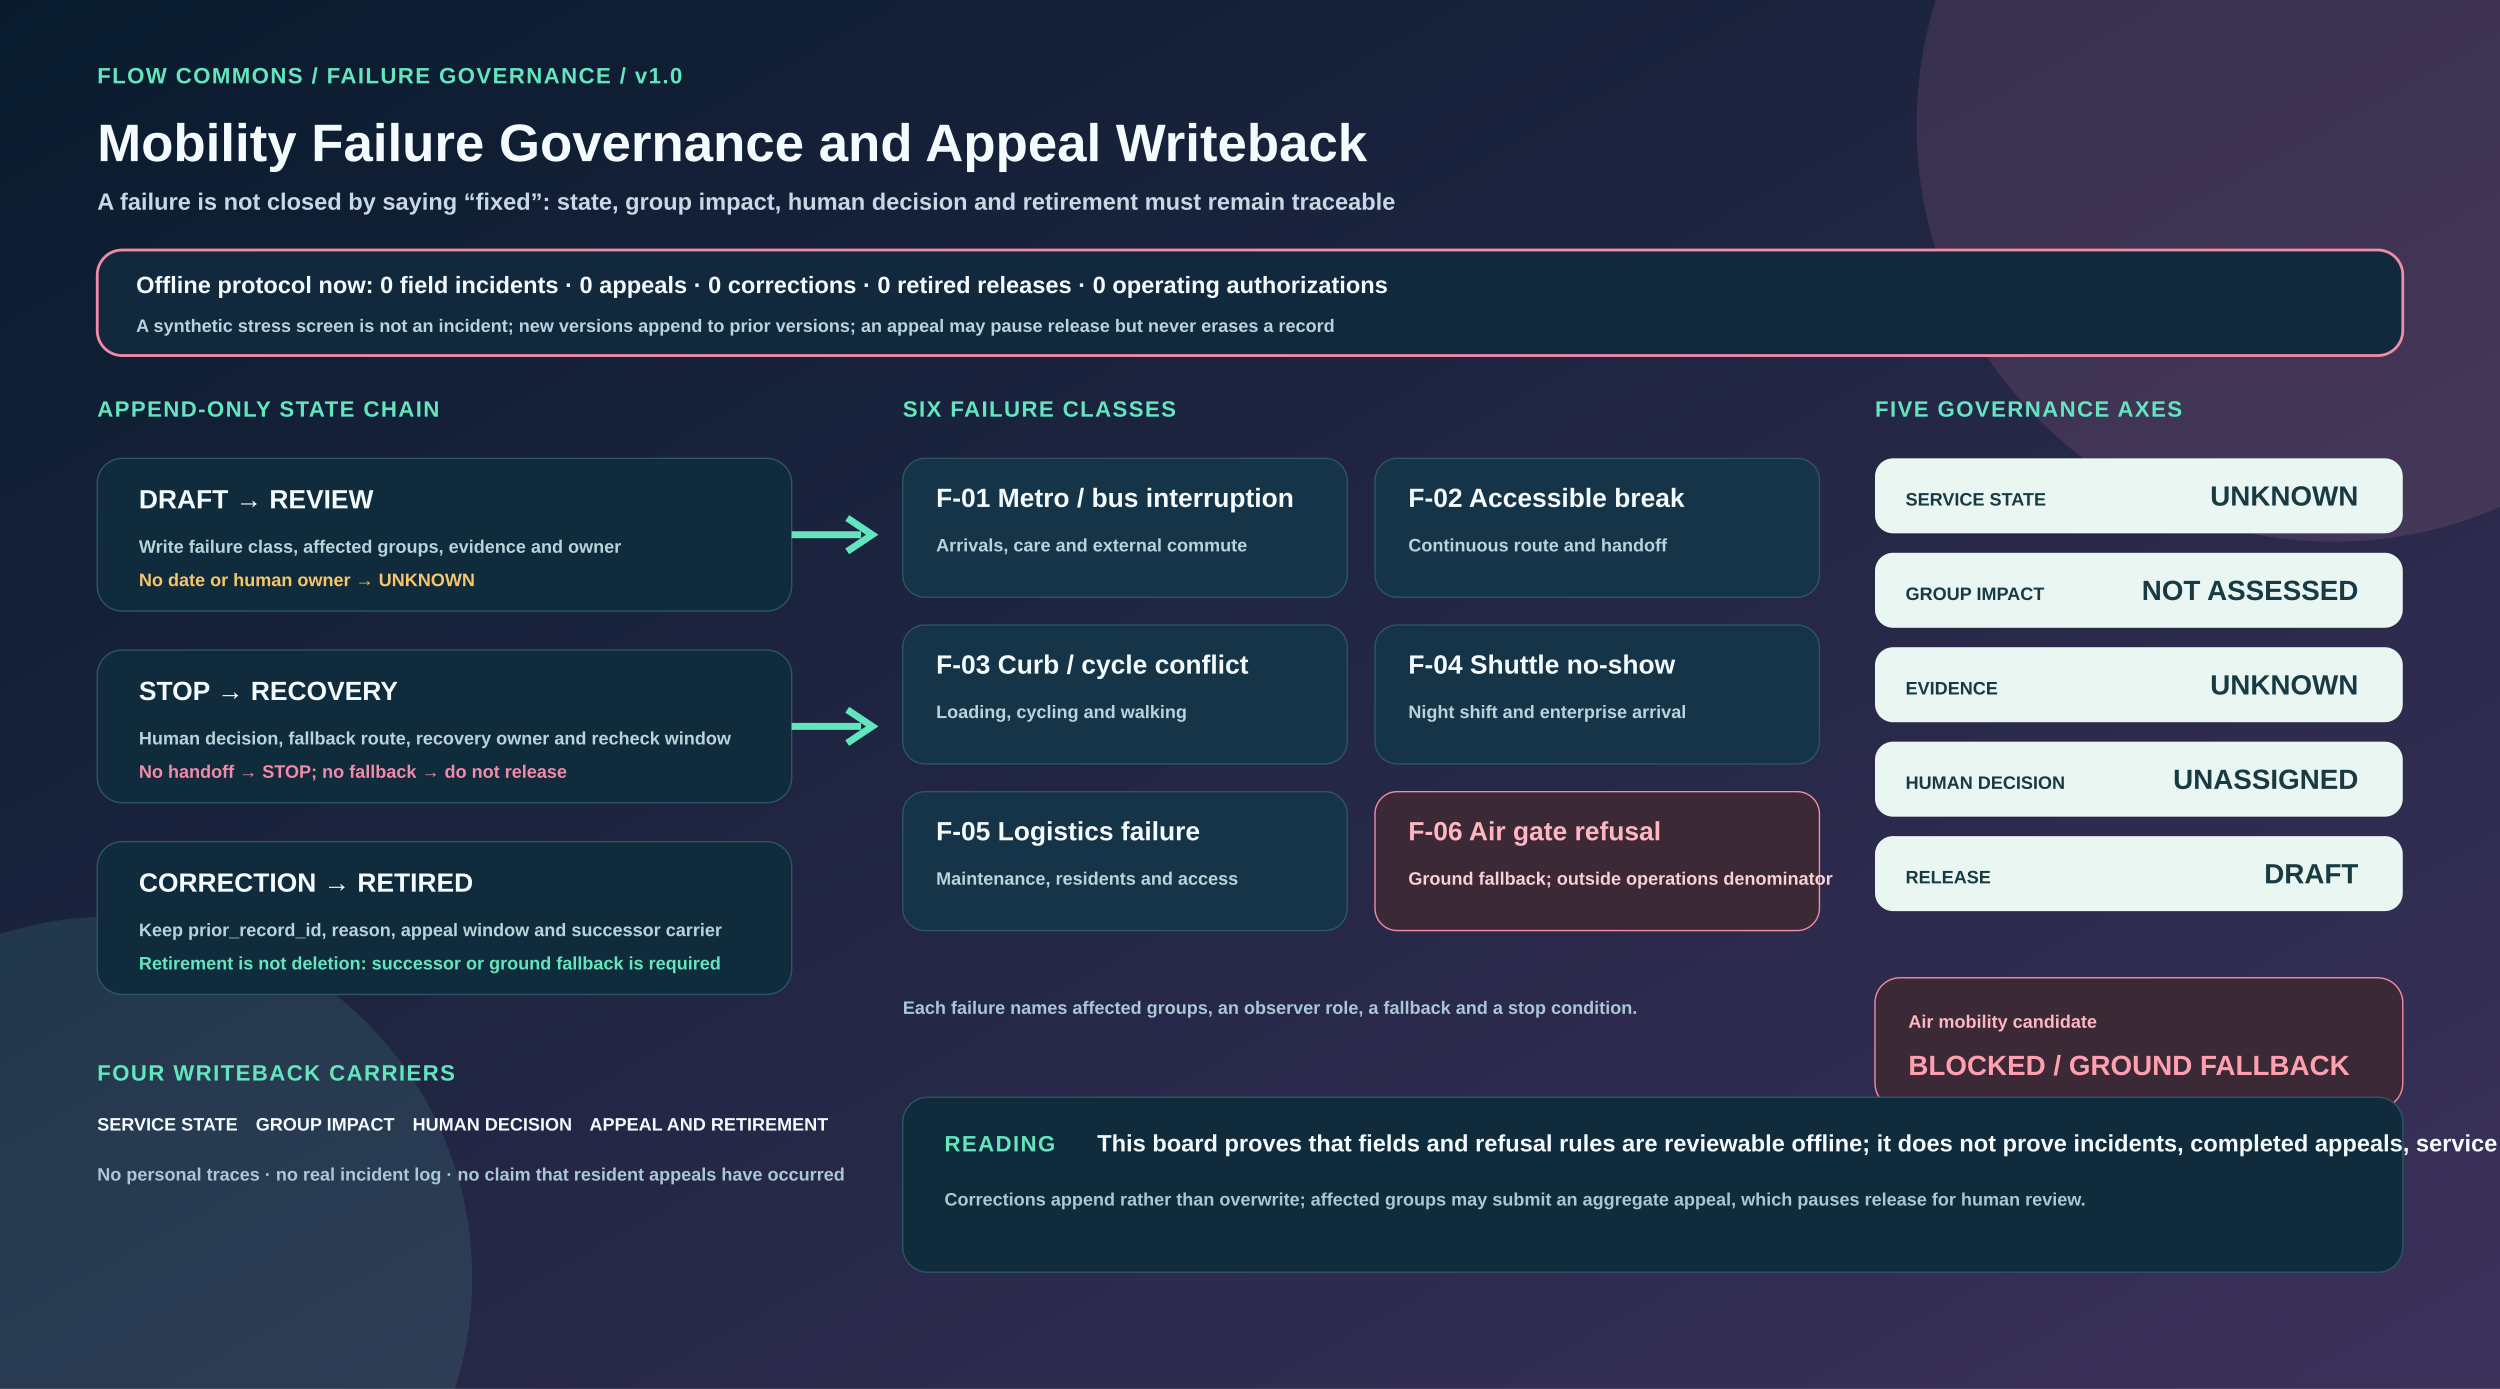
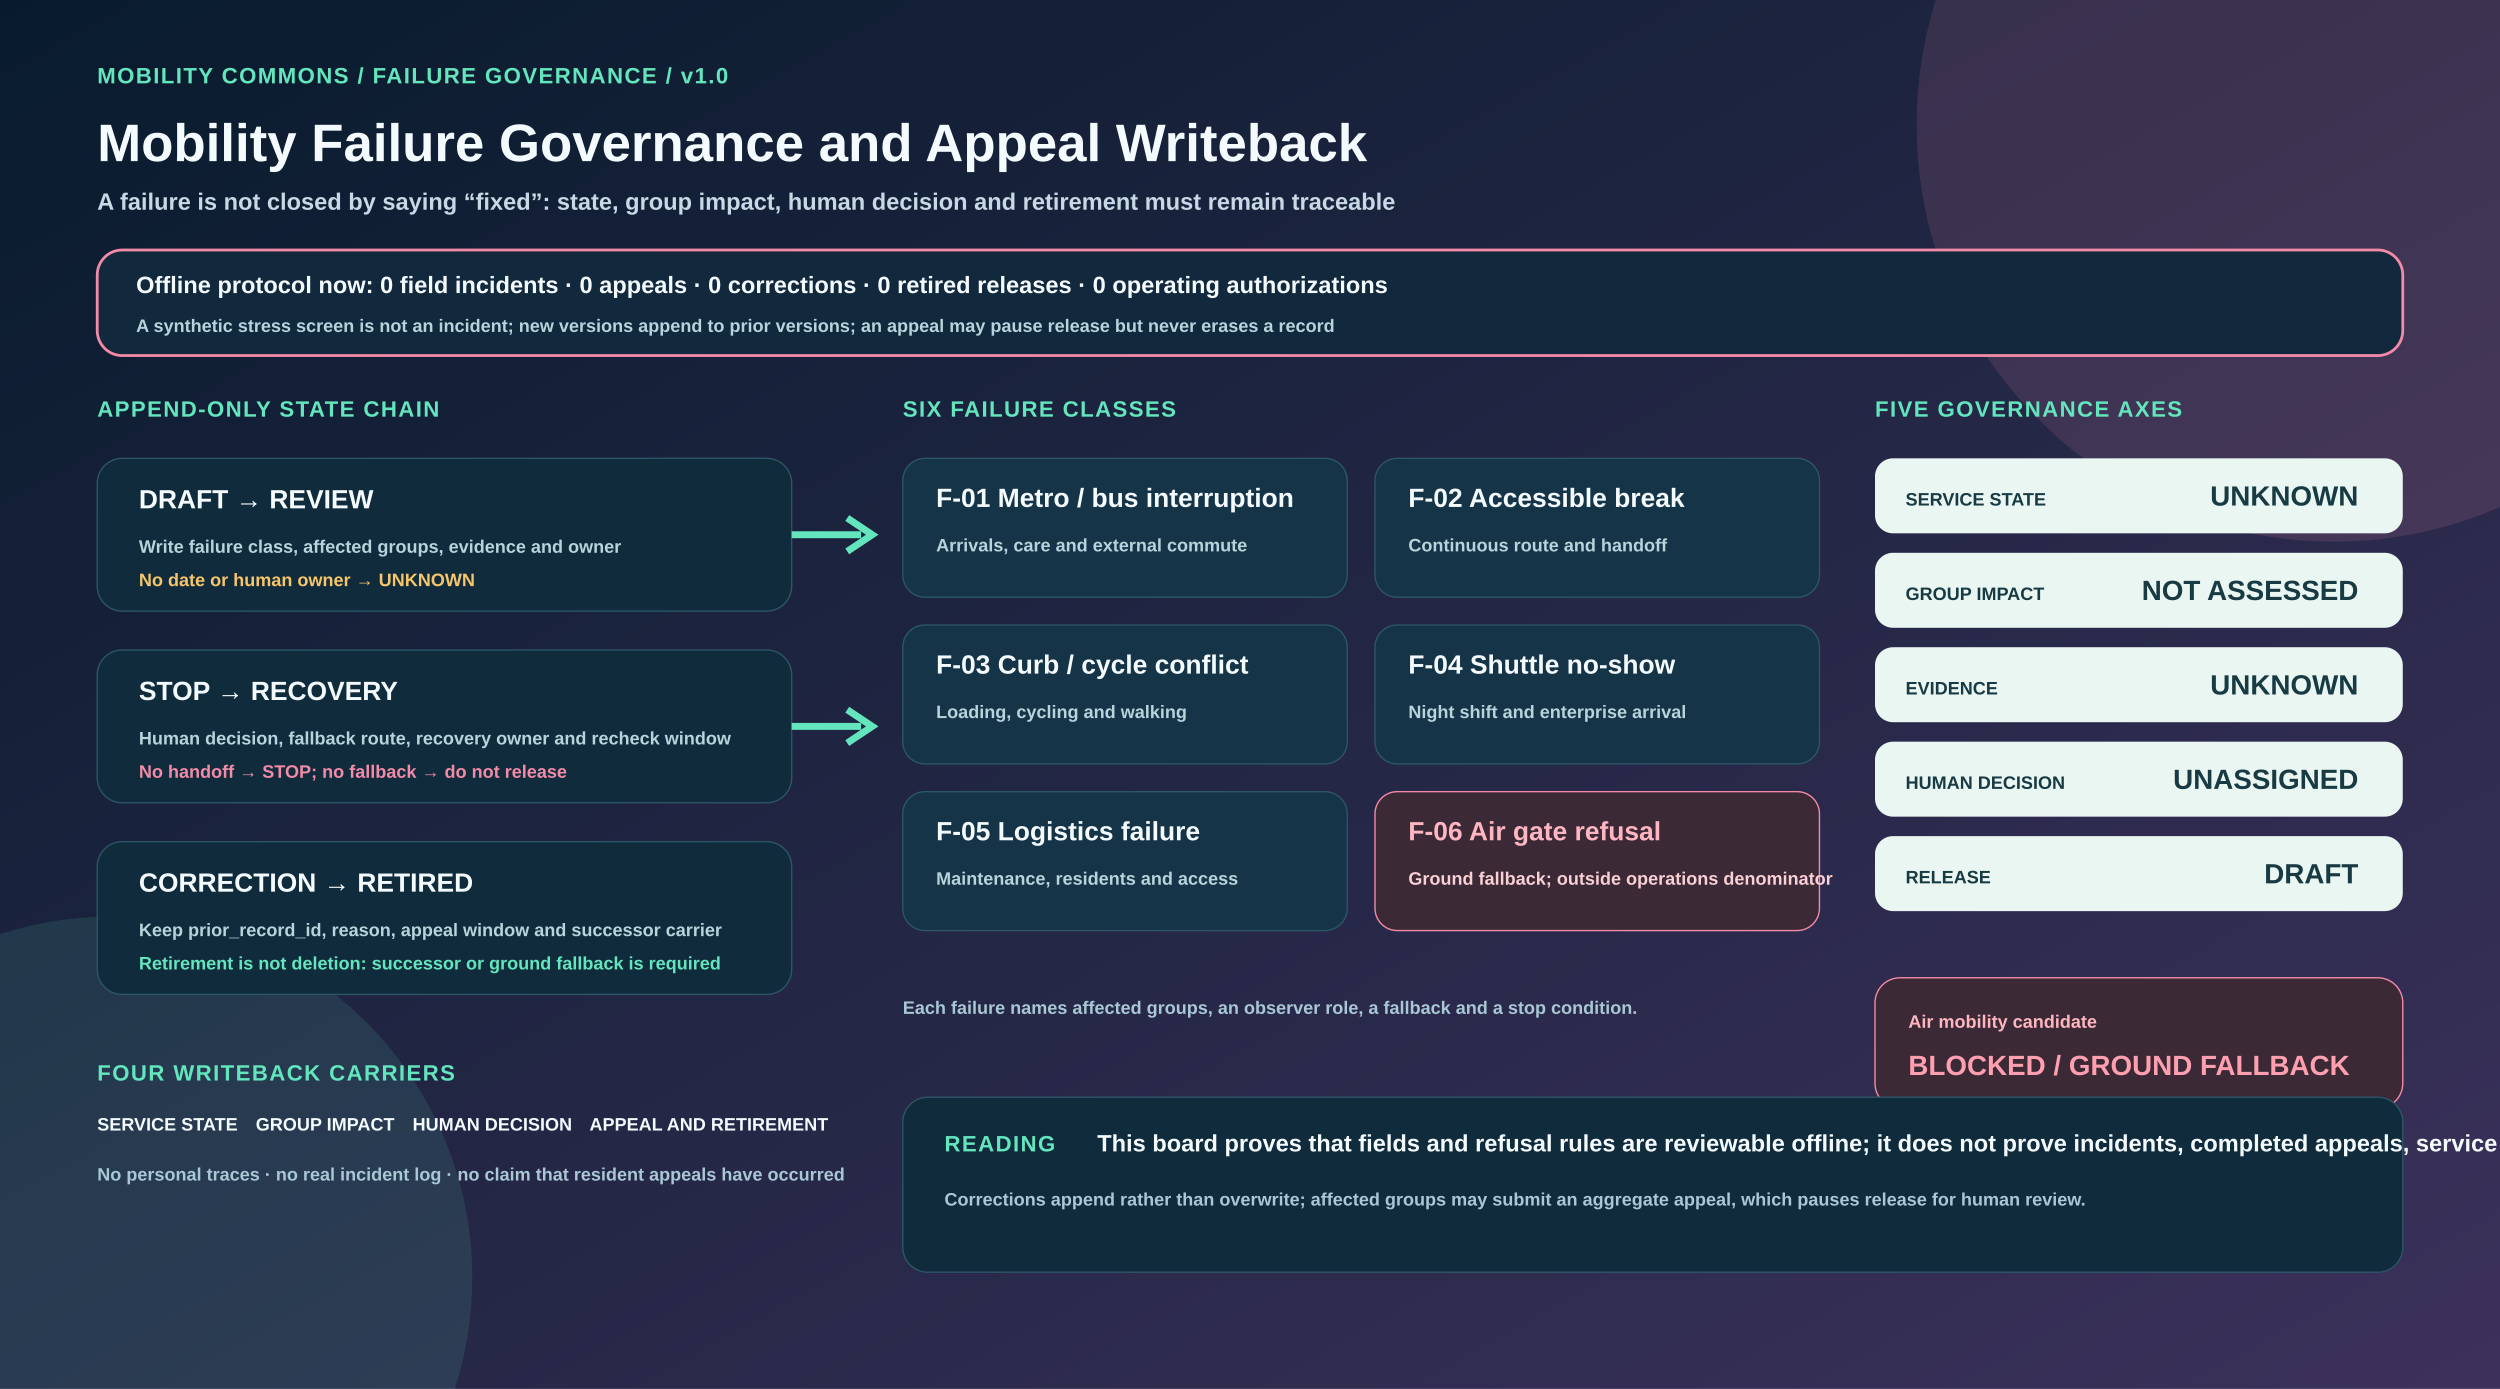
<svg xmlns="http://www.w3.org/2000/svg" width="1800" height="1000" viewBox="0 0 1800 1000" role="img" aria-labelledby="title desc">
  <defs>
    <linearGradient id="bg" x1="0" y1="0" x2="1" y2="1">
      <stop offset="0" stop-color="#081B2D" />
      <stop offset="1" stop-color="#3C315B" />
    </linearGradient>
    <style>.t{font:900 38px Arial,PingFang SC,sans-serif}.s{font:600 17px Arial,PingFang SC,sans-serif}.h{font:900 16px Arial,sans-serif;letter-spacing:1px}.r{font:850 19px Arial,PingFang SC,sans-serif}.sm{font:600 13px Arial,PingFang SC,sans-serif}.v{font:900 20px Arial,sans-serif}</style>
  </defs>
  <rect width="1800" height="1000" fill="url(#bg)" />
  <circle cx="1680" cy="90" r="300" fill="#F38BA8" opacity=".13" />
  <circle cx="80" cy="920" r="260" fill="#63E6BE" opacity=".11" />
-   <text x="70" y="60" class="h" fill="#63E6BE">FLOW COMMONS / FAILURE GOVERNANCE / v1.0</text>
+   <text x="70" y="60" class="h" fill="#63E6BE">MOBILITY COMMONS / FAILURE GOVERNANCE / v1.0</text>
  <text x="70" y="116" class="t" fill="#F4FBFF">Mobility Failure Governance and Appeal Writeback</text>
  <text x="70" y="151" class="s" fill="#C8D8E5">A failure is not closed by saying “fixed”: state, group impact, human decision and retirement must remain traceable</text>
  <rect x="70" y="180" width="1660" height="76" rx="18" fill="#12283C" stroke="#F38BA8" stroke-width="2" />
  <text x="98" y="211" class="s" fill="#F4FBFF">Offline protocol now: 0 field incidents · 0 appeals · 0 corrections · 0 retired releases · 0 operating authorizations</text>
  <text x="98" y="239" class="sm" fill="#B7D4DC">A synthetic stress screen is not an incident; new versions append to prior versions; an appeal may pause release but never erases a record</text>
  <text x="70" y="300" class="h" fill="#63E6BE">APPEND-ONLY STATE CHAIN</text>
  <g>
    <rect x="70" y="330" width="500" height="110" rx="18" fill="#102B3B" stroke="#2C5566" />
    <text x="100" y="366" class="r" fill="#F4FBFF">DRAFT → REVIEW</text>
    <text x="100" y="398" class="sm" fill="#B7D4DC">Write failure class, affected groups, evidence and owner</text>
    <text x="100" y="422" class="sm" fill="#F7C66A">No date or human owner → UNKNOWN</text>
  </g>
  <path d="M570 385 H620" stroke="#63E6BE" stroke-width="5" />
  <path d="M610 373 l18 12 -18 12" fill="none" stroke="#63E6BE" stroke-width="5" />
  <g>
    <rect x="70" y="468" width="500" height="110" rx="18" fill="#102B3B" stroke="#2C5566" />
    <text x="100" y="504" class="r" fill="#F4FBFF">STOP → RECOVERY</text>
    <text x="100" y="536" class="sm" fill="#B7D4DC">Human decision, fallback route, recovery owner and recheck window</text>
    <text x="100" y="560" class="sm" fill="#F38BA8">No handoff → STOP; no fallback → do not release</text>
  </g>
  <path d="M570 523 H620" stroke="#63E6BE" stroke-width="5" />
  <path d="M610 511 l18 12 -18 12" fill="none" stroke="#63E6BE" stroke-width="5" />
  <g>
    <rect x="70" y="606" width="500" height="110" rx="18" fill="#102B3B" stroke="#2C5566" />
    <text x="100" y="642" class="r" fill="#F4FBFF">CORRECTION → RETIRED</text>
    <text x="100" y="674" class="sm" fill="#B7D4DC">Keep prior_record_id, reason, appeal window and successor carrier</text>
    <text x="100" y="698" class="sm" fill="#63E6BE">Retirement is not deletion: successor or ground fallback is required</text>
  </g>
  <text x="70" y="778" class="h" fill="#63E6BE">FOUR WRITEBACK CARRIERS</text>
  <text x="70" y="814" class="sm" fill="#F4FBFF">SERVICE STATE　GROUP IMPACT　HUMAN DECISION　APPEAL AND RETIREMENT</text>
  <text x="70" y="850" class="sm" fill="#A9C7D4">No personal traces · no real incident log · no claim that resident appeals have occurred</text>
  <text x="650" y="300" class="h" fill="#63E6BE">SIX FAILURE CLASSES</text>
  <g>
    <rect x="650" y="330" width="320" height="100" rx="16" fill="#163447" stroke="#2C5566" />
    <text x="674" y="365" class="r" fill="#F4FBFF">F-01 Metro / bus interruption</text>
    <text x="674" y="397" class="sm" fill="#B7D4DC">Arrivals, care and external commute</text>
  </g>
  <g>
    <rect x="990" y="330" width="320" height="100" rx="16" fill="#163447" stroke="#2C5566" />
    <text x="1014" y="365" class="r" fill="#F4FBFF">F-02 Accessible break</text>
    <text x="1014" y="397" class="sm" fill="#B7D4DC">Continuous route and handoff</text>
  </g>
  <g>
    <rect x="650" y="450" width="320" height="100" rx="16" fill="#163447" stroke="#2C5566" />
    <text x="674" y="485" class="r" fill="#F4FBFF">F-03 Curb / cycle conflict</text>
    <text x="674" y="517" class="sm" fill="#B7D4DC">Loading, cycling and walking</text>
  </g>
  <g>
    <rect x="990" y="450" width="320" height="100" rx="16" fill="#163447" stroke="#2C5566" />
    <text x="1014" y="485" class="r" fill="#F4FBFF">F-04 Shuttle no-show</text>
    <text x="1014" y="517" class="sm" fill="#B7D4DC">Night shift and enterprise arrival</text>
  </g>
  <g>
    <rect x="650" y="570" width="320" height="100" rx="16" fill="#163447" stroke="#2C5566" />
    <text x="674" y="605" class="r" fill="#F4FBFF">F-05 Logistics failure</text>
    <text x="674" y="637" class="sm" fill="#B7D4DC">Maintenance, residents and access</text>
  </g>
  <g>
    <rect x="990" y="570" width="320" height="100" rx="16" fill="#3B2935" stroke="#F38BA8" />
    <text x="1014" y="605" class="r" fill="#FFB6C2">F-06 Air gate refusal</text>
    <text x="1014" y="637" class="sm" fill="#F9D0D6">Ground fallback; outside operations denominator</text>
  </g>
  <text x="650" y="730" class="sm" fill="#A9C7D4">Each failure names affected groups, an observer role, a fallback and a stop condition.</text>
  <text x="1350" y="300" class="h" fill="#63E6BE">FIVE GOVERNANCE AXES</text>
  <g>
    <rect x="1350" y="330" width="380" height="54" rx="13" fill="#EAF6F2" />
    <text x="1372" y="364" class="sm" fill="#173A43">SERVICE STATE</text>
    <text x="1698" y="364" text-anchor="end" class="v" fill="#173A43">UNKNOWN</text>
  </g>
  <g>
    <rect x="1350" y="398" width="380" height="54" rx="13" fill="#EAF6F2" />
    <text x="1372" y="432" class="sm" fill="#173A43">GROUP IMPACT</text>
    <text x="1698" y="432" text-anchor="end" class="v" fill="#173A43">NOT ASSESSED</text>
  </g>
  <g>
    <rect x="1350" y="466" width="380" height="54" rx="13" fill="#EAF6F2" />
    <text x="1372" y="500" class="sm" fill="#173A43">EVIDENCE</text>
    <text x="1698" y="500" text-anchor="end" class="v" fill="#173A43">UNKNOWN</text>
  </g>
  <g>
    <rect x="1350" y="534" width="380" height="54" rx="13" fill="#EAF6F2" />
    <text x="1372" y="568" class="sm" fill="#173A43">HUMAN DECISION</text>
    <text x="1698" y="568" text-anchor="end" class="v" fill="#173A43">UNASSIGNED</text>
  </g>
  <g>
    <rect x="1350" y="602" width="380" height="54" rx="13" fill="#EAF6F2" />
    <text x="1372" y="636" class="sm" fill="#173A43">RELEASE</text>
    <text x="1698" y="636" text-anchor="end" class="v" fill="#173A43">DRAFT</text>
  </g>
  <rect x="1350" y="704" width="380" height="94" rx="18" fill="#3B2935" stroke="#F38BA8" />
  <text x="1374" y="740" class="sm" fill="#FFB6C2">Air mobility candidate</text>
  <text x="1374" y="774" class="v" fill="#FF9FAF">BLOCKED / GROUND FALLBACK</text>
  <rect x="650" y="790" width="1080" height="126" rx="18" fill="#102B3B" stroke="#2C5566" />
  <text x="680" y="829" class="h" fill="#63E6BE">READING</text>
  <text x="790" y="829" class="s" fill="#F4FBFF">This board proves that fields and refusal rules are reviewable offline; it does not prove incidents, completed appeals, service quality or satisfaction.</text>
  <text x="680" y="868" class="sm" fill="#A9C7D4">Corrections append rather than overwrite; affected groups may submit an aggregate appeal, which pauses release for human review.</text>
</svg>
